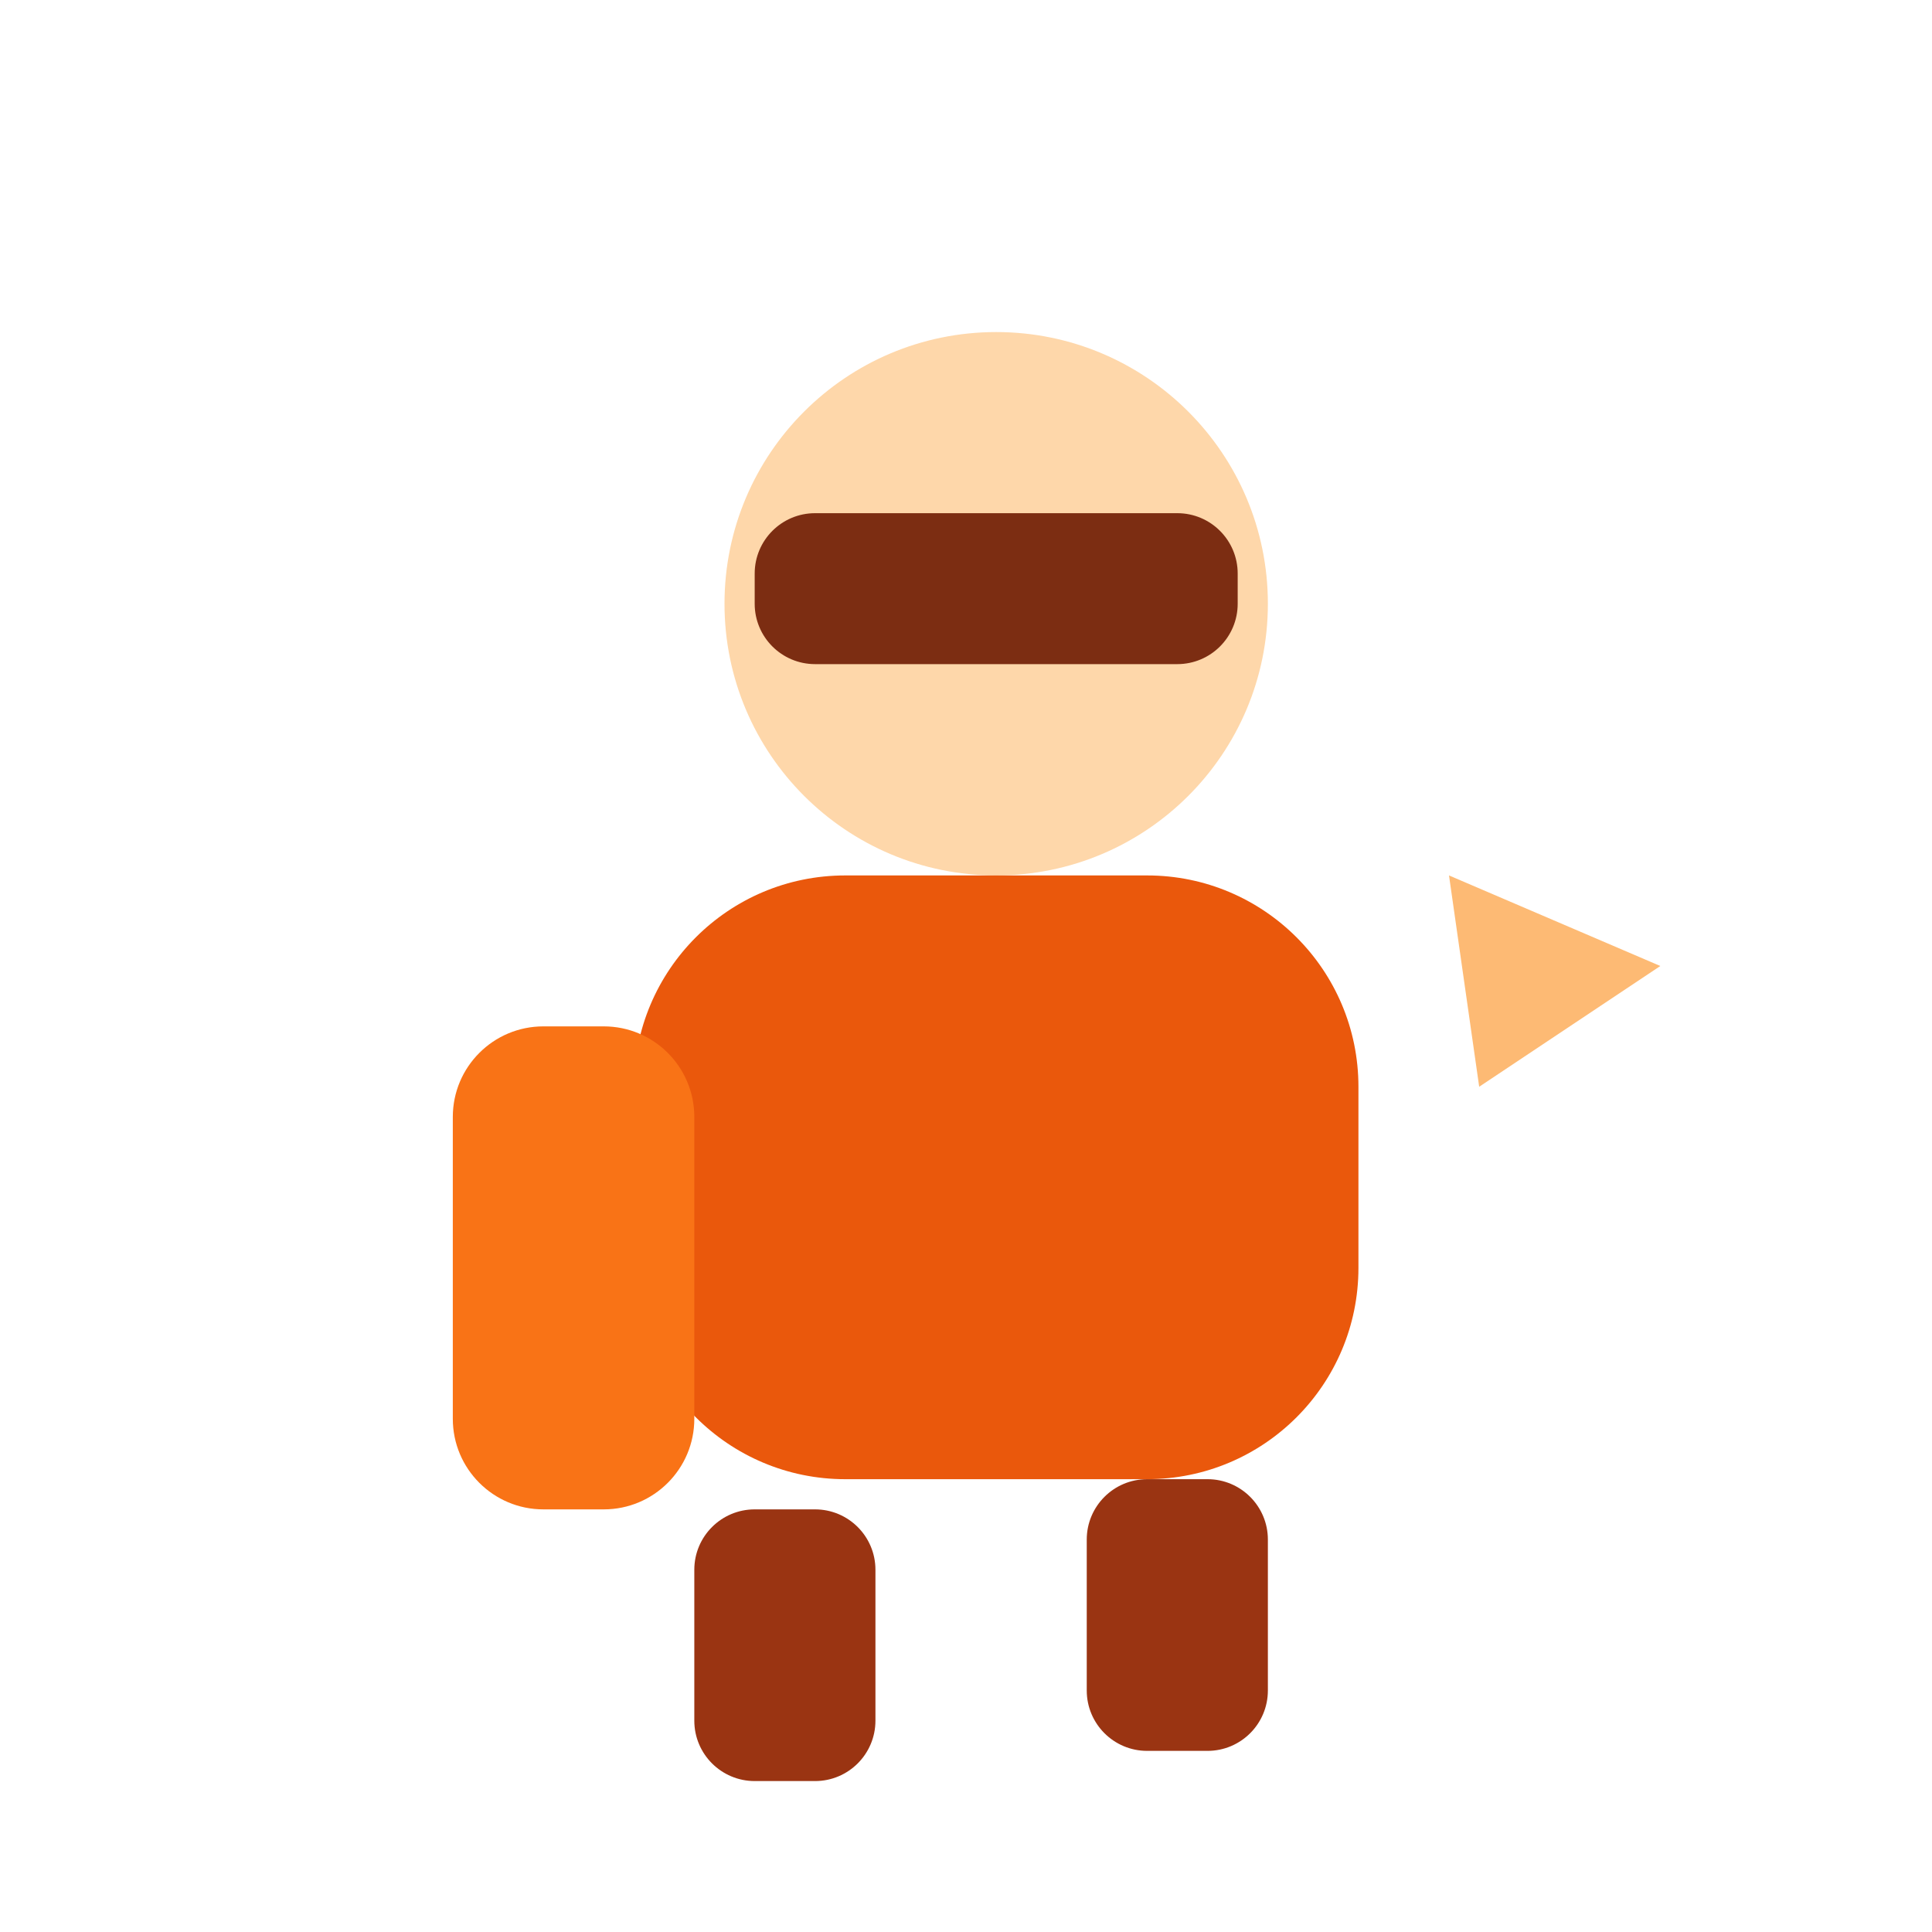
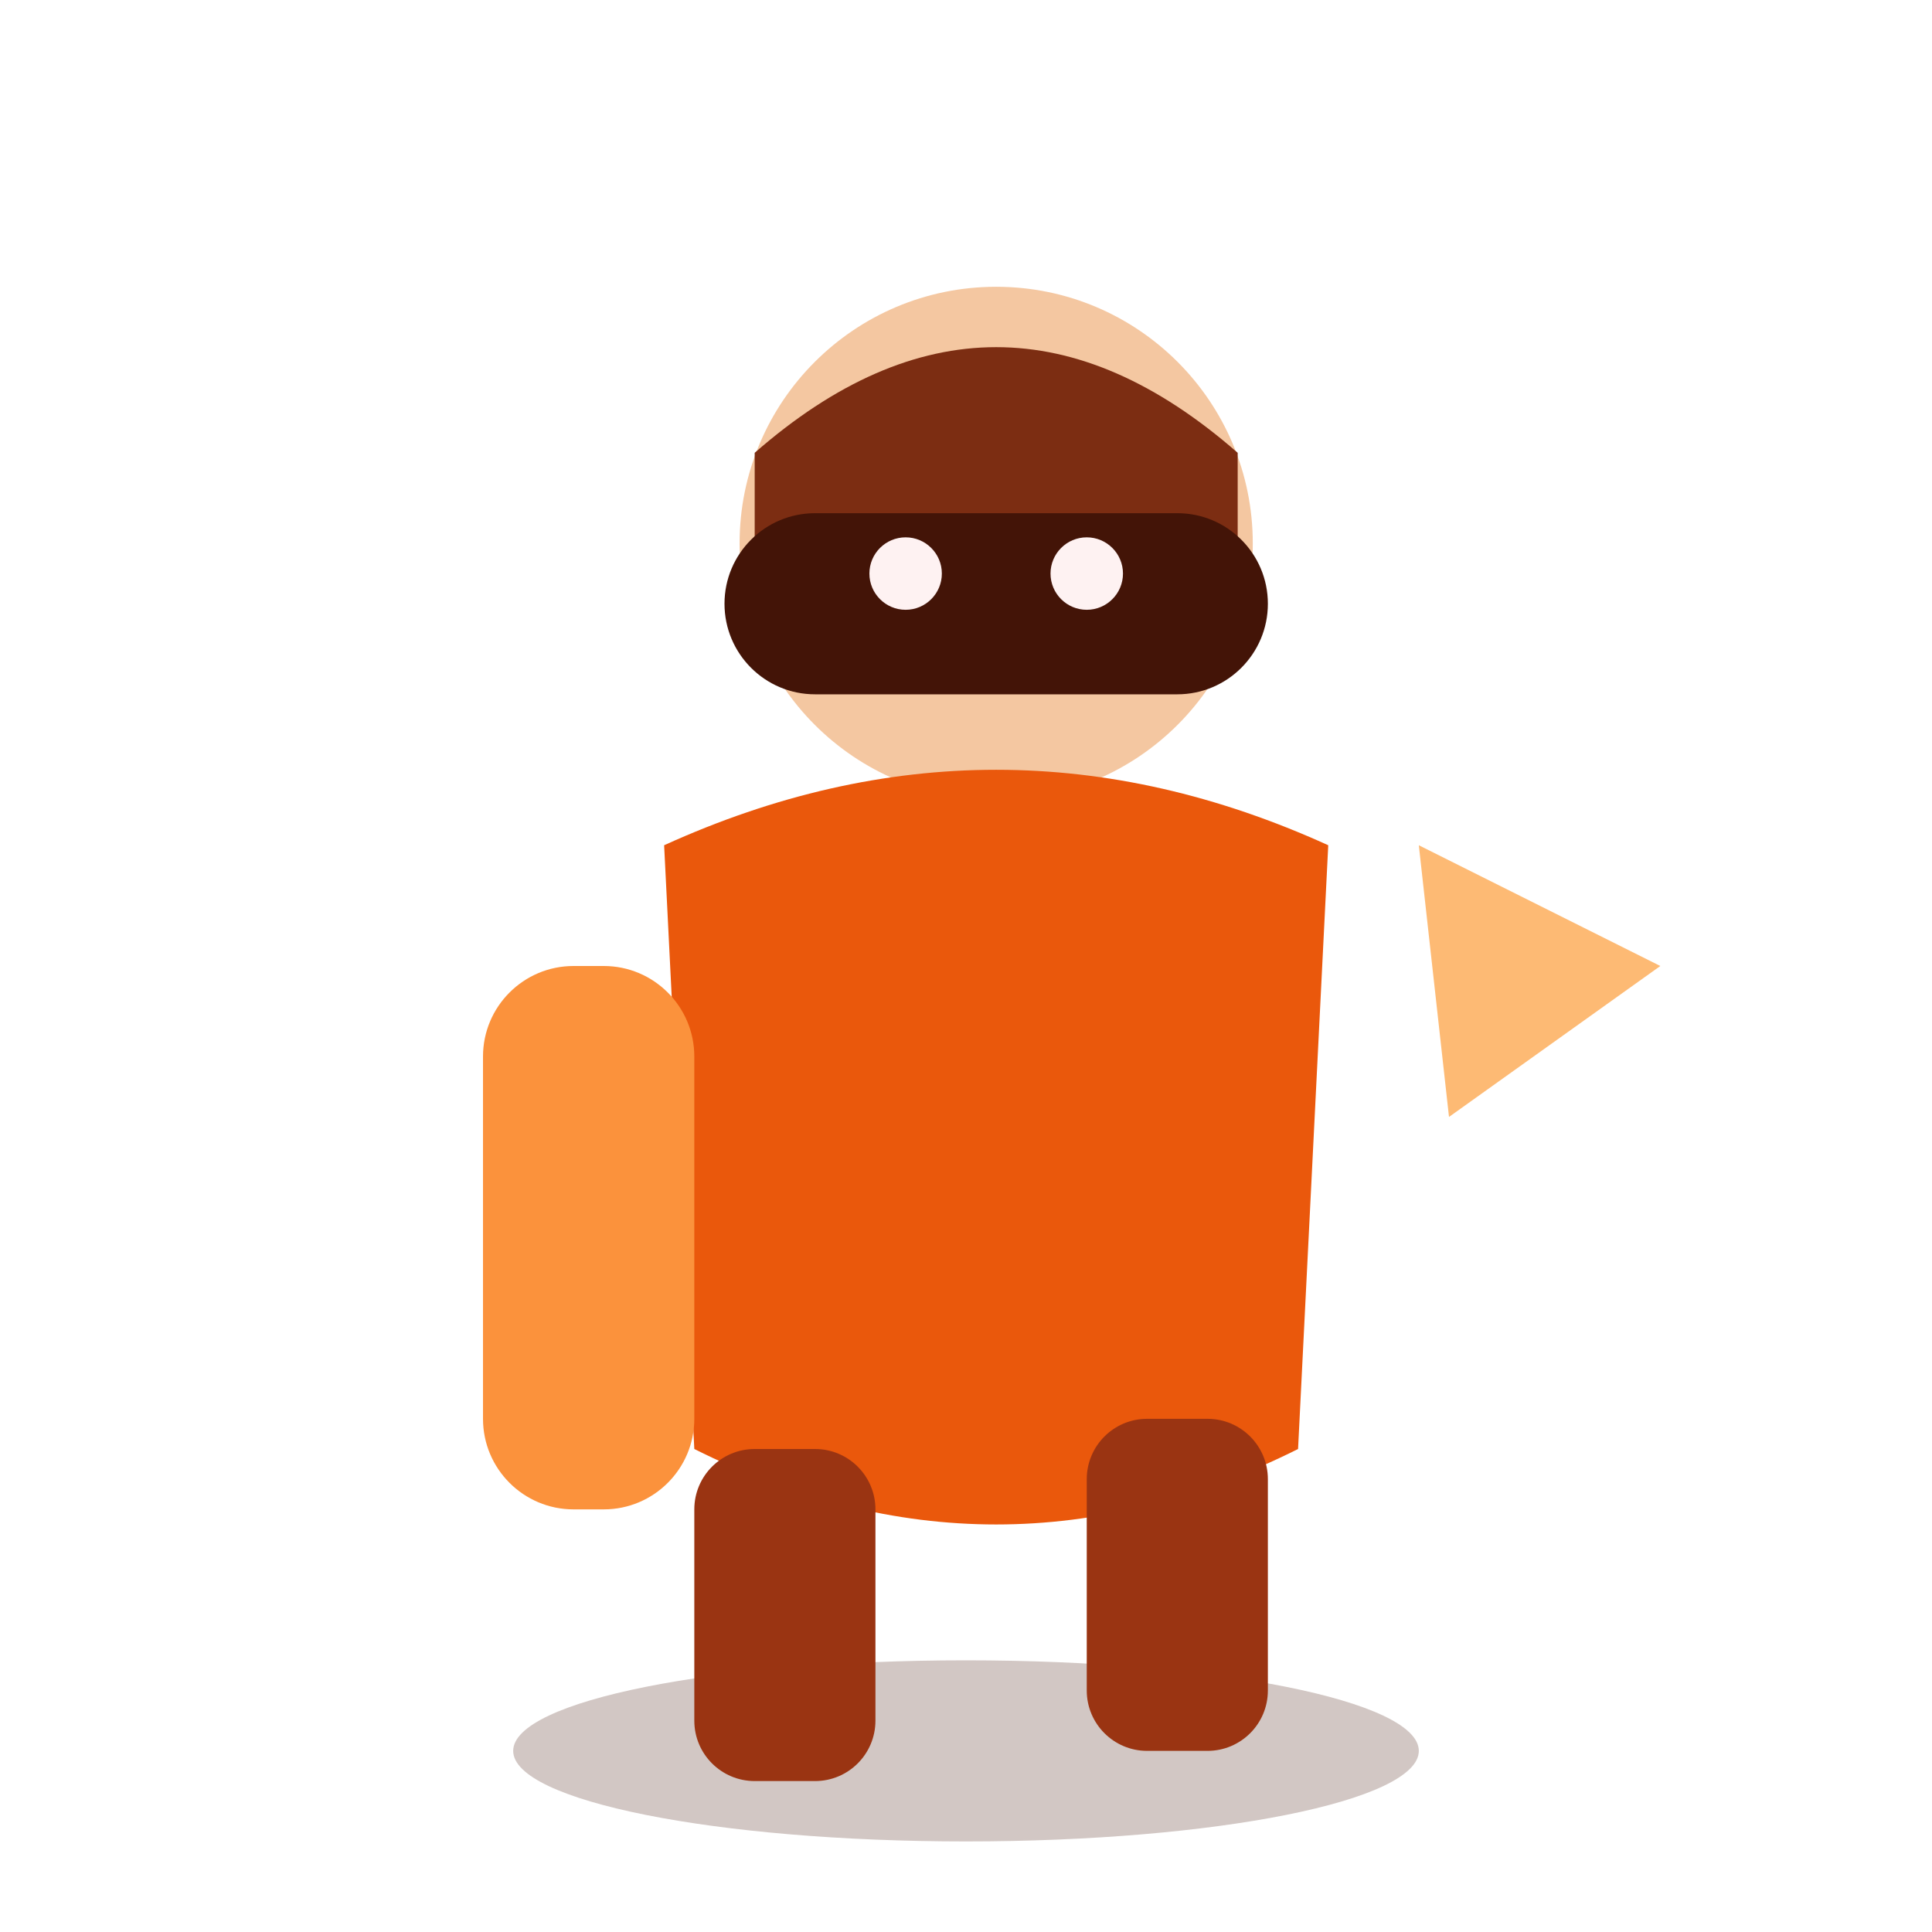
<svg xmlns="http://www.w3.org/2000/svg" width="64" height="64" viewBox="0 0 64 64">
  <rect width="64" height="64" fill="none" />
-   <circle cx="33" cy="20" r="9" fill="#fed7aa" />
-   <rect x="21" y="29" width="24" height="20" rx="7" fill="#ea580c" />
-   <rect x="15" y="34" width="8" height="16" rx="3" fill="#f97316" />
-   <rect x="25" y="17" width="16" height="5" rx="2" fill="#7c2d12" />
-   <polygon points="48,29 55,32 49,36" fill="#fdba74" />
-   <rect x="23" y="50" width="6" height="9" rx="2" fill="#9a3412" />
-   <rect x="36" y="49" width="6" height="9" rx="2" fill="#9a3412" />
+   <ellipse cx="32" cy="58" rx="15" ry="3" fill="#431407" opacity="0.24" />
+   <rect x="30" y="24" width="6" height="5" rx="2" fill="#f4c7a1" />
+   <circle cx="33" cy="18" r="8.5" fill="#f4c7a1" />
+   <path d="M25 15 Q33 8 41 15 L41 20 L25 20 Z" fill="#7c2d12" />
+   <rect x="24" y="17" width="18" height="6" rx="3" fill="#431407" />
+   <path d="M22 28 Q33 23 44 28 L43 48 Q33 53 23 48 Z" fill="#ea580c" />
+   <rect x="16" y="32" width="7" height="18" rx="3" fill="#fb923c" />
+   <polygon points="47,28 55,32 48,37" fill="#fdba74" />
+   <rect x="23" y="48" width="6" height="11" rx="2" fill="#9a3412" />
+   <rect x="36" y="47" width="6" height="11" rx="2" fill="#9a3412" />
+   <circle cx="30" cy="19" r="1.2" fill="#fef2f2" />
+   <circle cx="36" cy="19" r="1.2" fill="#fef2f2" />
</svg>
